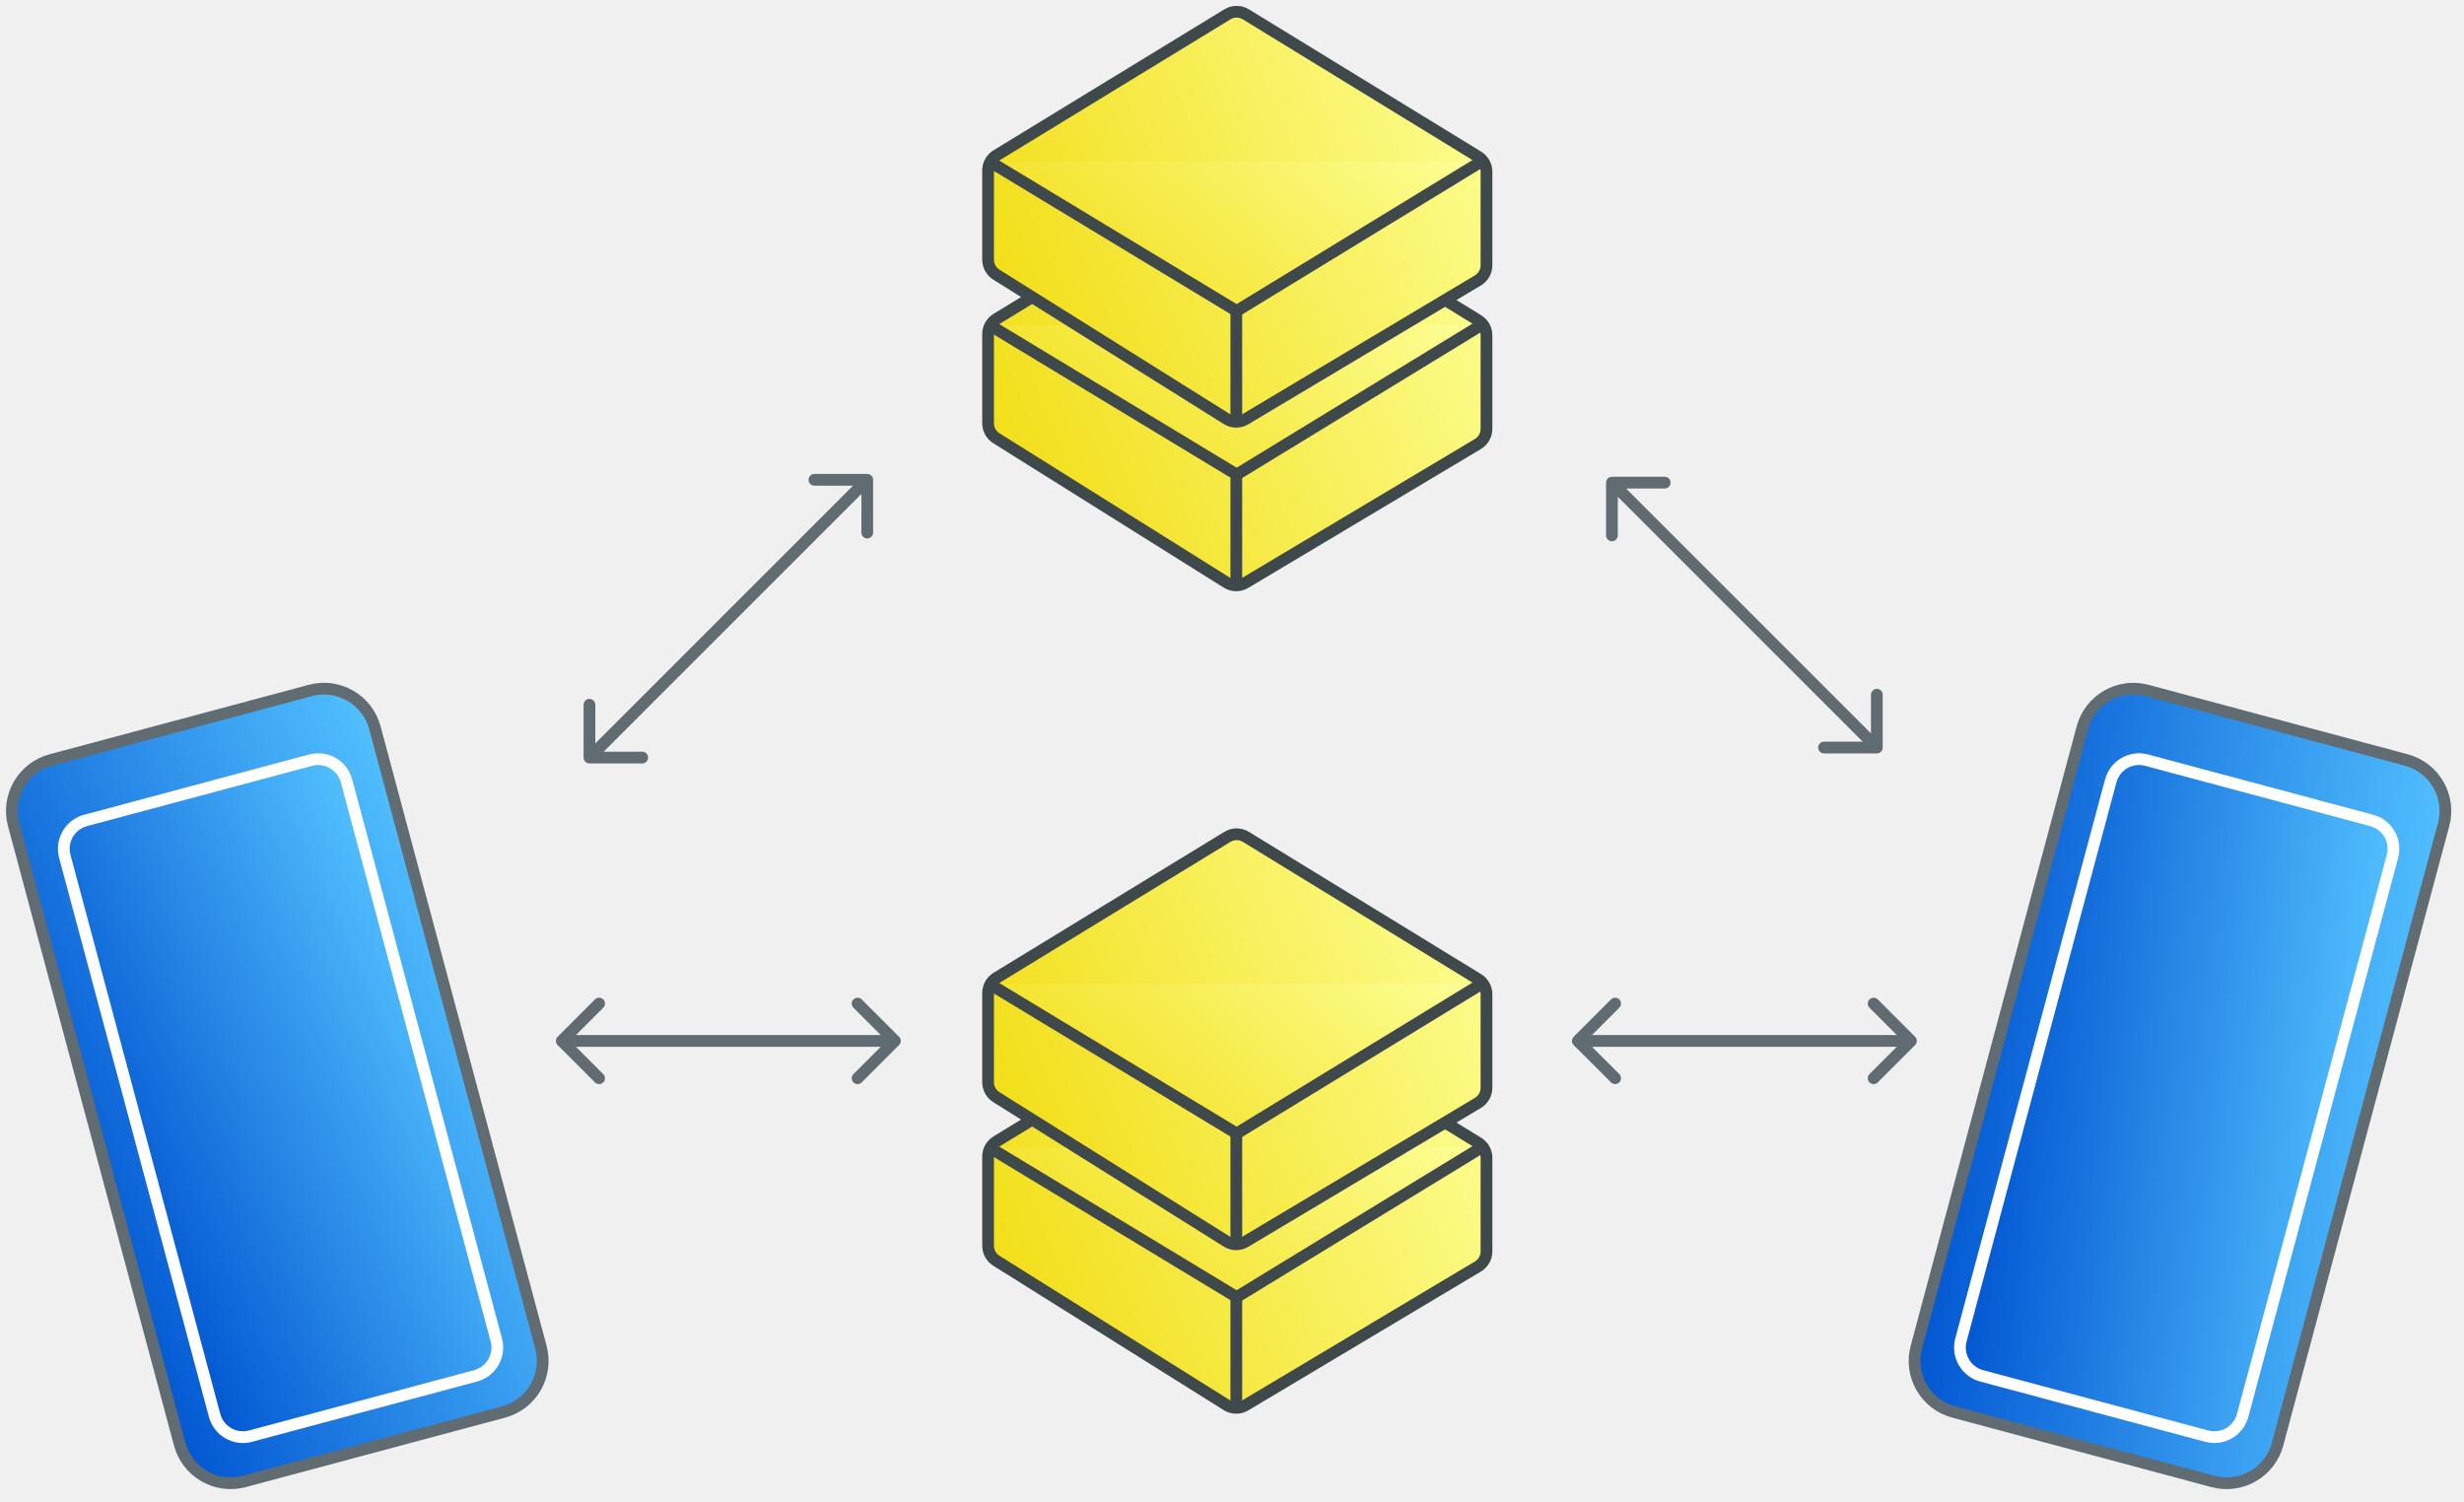
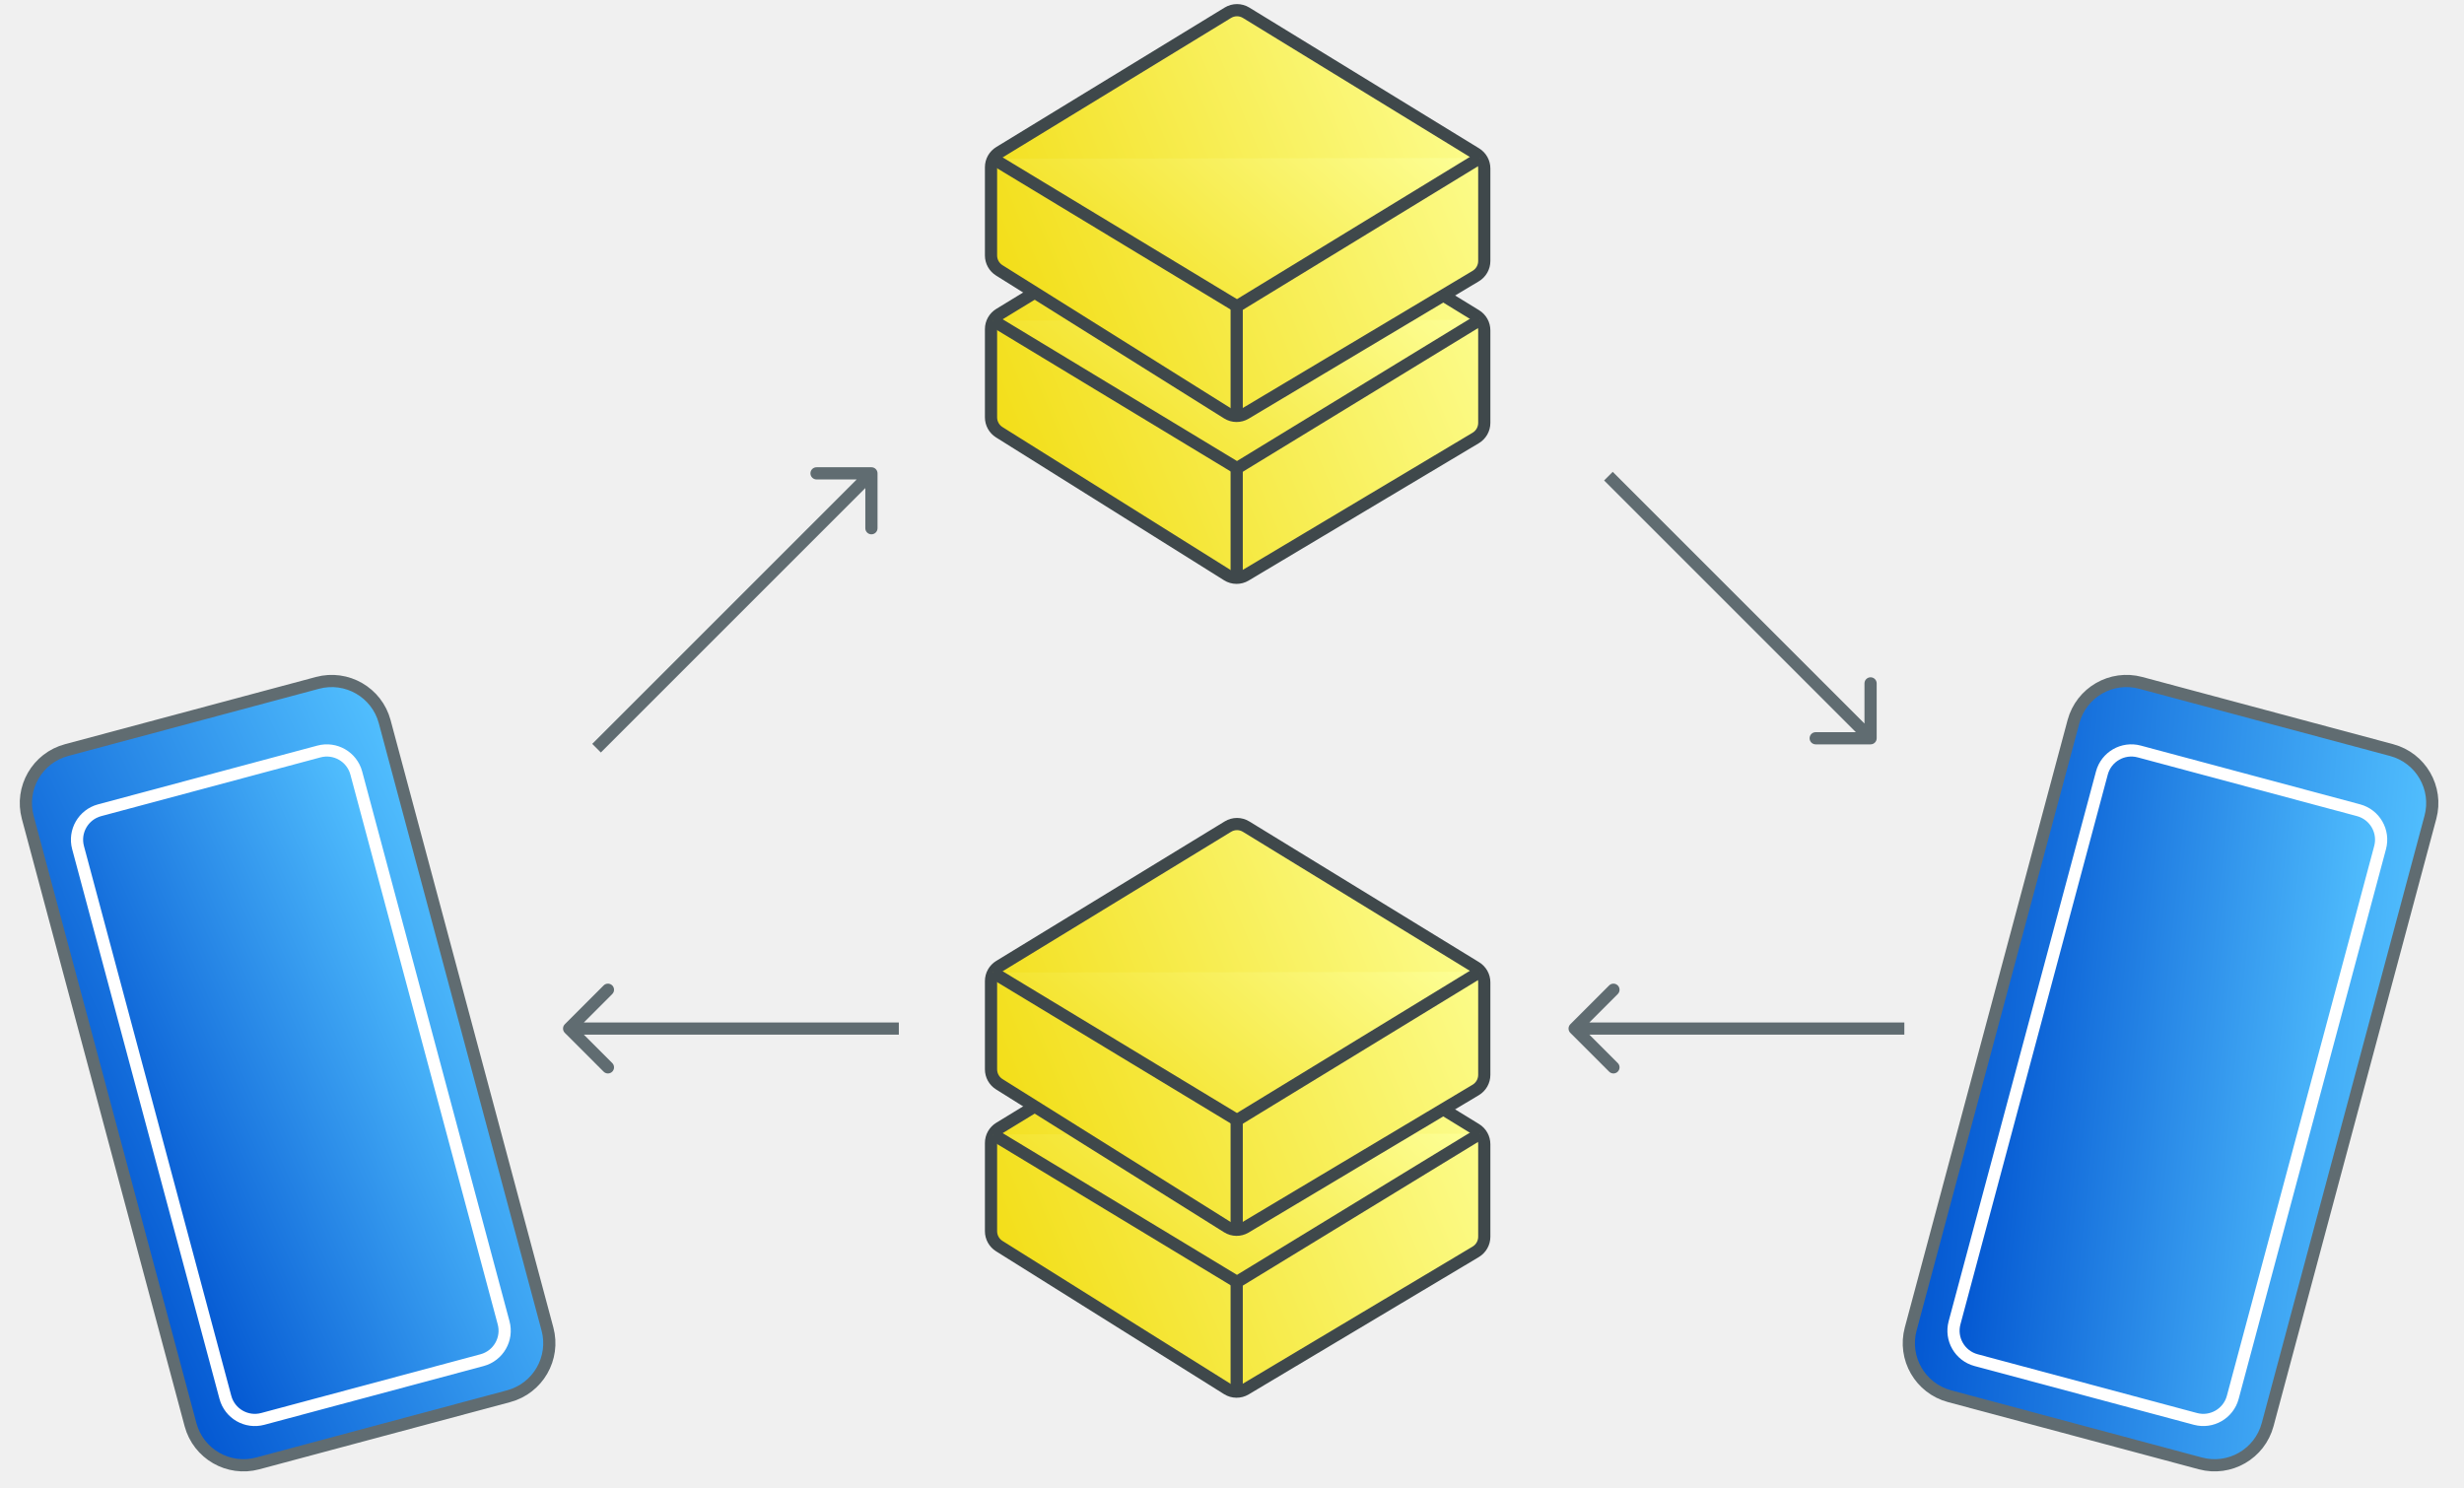
- <svg xmlns="http://www.w3.org/2000/svg" width="210" height="128" viewBox="0 0 210 128" fill="none">
-   <path d="M205.079 64.772L182.983 58.851C180.583 58.208 178.115 59.633 177.472 62.033L163.325 114.831C162.681 117.232 164.106 119.699 166.507 120.343L188.602 126.263C191.003 126.906 193.47 125.482 194.113 123.081L208.261 70.283C208.904 67.882 207.479 65.415 205.079 64.772Z" fill="url(#paint0_linear_43_171)" stroke="#606C71" />
-   <path d="M202.135 69.927L182.954 64.788C181.621 64.43 180.25 65.222 179.893 66.555L167.126 114.202C166.768 115.536 167.56 116.907 168.893 117.264L188.074 122.403C189.408 122.761 190.778 121.969 191.136 120.636L203.903 72.989C204.26 71.655 203.469 70.284 202.135 69.927Z" fill="url(#paint1_linear_43_171)" stroke="white" />
-   <path d="M26.442 58.851L4.347 64.772C1.946 65.415 0.521 67.883 1.165 70.283L15.312 123.081C15.955 125.482 18.423 126.906 20.823 126.263L42.919 120.343C45.319 119.7 46.744 117.232 46.101 114.831L31.954 62.033C31.31 59.633 28.843 58.208 26.442 58.851Z" fill="url(#paint2_linear_43_171)" stroke="#606C71" />
-   <path d="M26.471 64.788L7.29 69.927C5.957 70.284 5.165 71.655 5.523 72.989L18.289 120.636C18.647 121.969 20.018 122.761 21.351 122.403L40.532 117.264C41.865 116.907 42.657 115.536 42.3 114.202L29.533 66.555C29.175 65.222 27.805 64.43 26.471 64.788Z" fill="url(#paint3_linear_43_171)" stroke="white" />
-   <path d="M85.25 27.522L104.924 15.507C105.247 15.31 105.652 15.31 105.974 15.508C105.974 15.508 105.974 15.508 105.974 15.508L125.762 27.632L126.023 27.206L125.762 27.632C126.062 27.815 126.245 28.142 126.245 28.495V36.464C126.245 36.821 126.057 37.15 125.752 37.333L126.008 37.762L125.752 37.333L105.929 49.164C105.605 49.358 105.2 49.354 104.88 49.153L85.24 36.845C84.945 36.66 84.766 36.337 84.766 35.988V28.386C84.766 28.032 84.95 27.705 85.25 27.522Z" fill="url(#paint4_linear_43_171)" stroke="#3F484B" />
-   <path d="M104.61 15.163L84.934 27.178C84.485 27.453 84.211 27.942 84.211 28.469V36.071C84.211 36.592 84.478 37.076 84.919 37.352L104.56 49.66C105.039 49.96 105.646 49.967 106.131 49.677L125.954 37.845C126.411 37.572 126.69 37.079 126.69 36.547V28.578C126.69 28.051 126.417 27.563 125.969 27.288L106.181 15.164C105.699 14.869 105.092 14.868 104.61 15.163Z" fill="url(#paint5_linear_43_171)" stroke="#3F484B" stroke-miterlimit="10" />
-   <path d="M126.304 27.675L105.396 40.446L84.376 27.73" fill="url(#paint6_linear_43_171)" />
-   <path d="M126.304 27.675L105.396 40.446L84.376 27.73" stroke="#3F484B" stroke-miterlimit="10" />
-   <path d="M105.368 49.844V40.487" stroke="#3F484B" stroke-miterlimit="10" />
-   <path d="M85.25 13.593L104.924 1.578C105.247 1.381 105.652 1.382 105.974 1.579V1.579L125.762 13.703L126.023 13.277L125.762 13.703C126.062 13.887 126.245 14.213 126.245 14.566V22.535C126.245 22.892 126.057 23.222 125.752 23.404L126.008 23.833L125.752 23.404L105.929 35.236C105.605 35.429 105.2 35.425 104.88 35.224L85.24 22.916C84.945 22.732 84.766 22.408 84.766 22.059V14.457C84.766 14.104 84.95 13.777 85.25 13.593Z" fill="url(#paint7_linear_43_171)" stroke="#3F484B" />
-   <path d="M104.61 1.221L84.934 13.236C84.485 13.51 84.211 13.999 84.211 14.526V22.128C84.211 22.649 84.478 23.133 84.919 23.409L104.56 35.717C105.039 36.018 105.646 36.024 106.131 35.734L125.954 23.902C126.411 23.63 126.69 23.137 126.69 22.604V14.635C126.69 14.109 126.417 13.621 125.969 13.346L106.181 1.222C105.699 0.926 105.092 0.926 104.61 1.221Z" fill="url(#paint8_linear_43_171)" stroke="#3F484B" stroke-miterlimit="10" />
-   <path d="M126.304 13.732L105.396 26.503L84.376 13.788" fill="url(#paint9_linear_43_171)" />
-   <path d="M126.304 13.732L105.396 26.503L84.376 13.788" stroke="#3F484B" stroke-miterlimit="10" />
-   <path d="M105.368 35.902V26.545" stroke="#3F484B" stroke-miterlimit="10" />
-   <path d="M85.25 97.626V97.626L104.924 85.61C105.247 85.413 105.652 85.414 105.974 85.611L125.762 97.736L126.023 97.309L125.762 97.736C126.062 97.919 126.245 98.246 126.245 98.598V106.567C126.245 106.924 126.057 107.254 125.752 107.436L126.008 107.865L125.752 107.436L105.929 119.268C105.605 119.461 105.2 119.457 104.88 119.256L85.24 106.949C84.945 106.764 84.766 106.44 84.766 106.091V98.489C84.766 98.136 84.95 97.809 85.25 97.626Z" fill="url(#paint10_linear_43_171)" stroke="#3F484B" />
-   <path d="M104.61 85.267L84.934 97.282C84.485 97.556 84.211 98.045 84.211 98.572V106.174C84.211 106.695 84.478 107.179 84.919 107.455L104.56 119.763C105.039 120.063 105.646 120.07 106.131 119.78L125.954 107.948C126.411 107.676 126.69 107.183 126.69 106.65V98.681C126.69 98.155 126.417 97.666 125.969 97.392L106.181 85.268C105.699 84.972 105.092 84.972 104.61 85.267Z" fill="url(#paint11_linear_43_171)" stroke="#3F484B" stroke-miterlimit="10" />
-   <path d="M126.304 97.778L105.396 110.549L84.376 97.834" fill="url(#paint12_linear_43_171)" />
-   <path d="M126.304 97.778L105.396 110.549L84.376 97.834" stroke="#3F484B" stroke-miterlimit="10" />
-   <path d="M105.368 119.948V110.591" stroke="#3F484B" stroke-miterlimit="10" />
-   <path d="M85.25 83.697L104.924 71.682C105.247 71.485 105.652 71.485 105.974 71.682V71.683L125.762 83.807L126.023 83.38L125.762 83.807C126.062 83.99 126.245 84.317 126.245 84.67V92.638C126.245 92.995 126.057 93.325 125.752 93.507L126.008 93.937L125.752 93.507L105.929 105.339C105.605 105.533 105.2 105.528 104.88 105.328L85.24 93.02C84.945 92.835 84.766 92.511 84.766 92.162V84.561C84.766 84.207 84.95 83.88 85.25 83.697Z" fill="url(#paint13_linear_43_171)" stroke="#3F484B" />
-   <path d="M104.61 71.324L84.934 83.339C84.485 83.614 84.211 84.103 84.211 84.63V92.232C84.211 92.753 84.478 93.237 84.919 93.513L104.56 105.821C105.039 106.121 105.646 106.128 106.131 105.838L125.954 94.006C126.411 93.734 126.69 93.24 126.69 92.708V84.739C126.69 84.213 126.417 83.724 125.969 83.45L106.181 71.325C105.699 71.03 105.092 71.029 104.61 71.324Z" fill="url(#paint14_linear_43_171)" stroke="#3F484B" stroke-miterlimit="10" />
-   <path d="M126.304 83.836L105.396 96.607L84.376 83.891" fill="url(#paint15_linear_43_171)" />
-   <path d="M126.304 83.836L105.396 96.607L84.376 83.891" stroke="#3F484B" stroke-miterlimit="10" />
-   <path d="M105.368 106.005V96.648" stroke="#3F484B" stroke-miterlimit="10" />
-   <path d="M47.524 88.363C47.329 88.559 47.329 88.875 47.524 89.07L50.706 92.252C50.901 92.448 51.218 92.448 51.413 92.252C51.609 92.057 51.609 91.741 51.413 91.545L48.585 88.717L51.413 85.888C51.609 85.693 51.609 85.377 51.413 85.181C51.218 84.986 50.901 84.986 50.706 85.181L47.524 88.363ZM76.626 89.07C76.821 88.875 76.821 88.559 76.626 88.363L73.444 85.181C73.248 84.986 72.932 84.986 72.737 85.181C72.541 85.377 72.541 85.693 72.737 85.888L75.565 88.717L72.737 91.545C72.541 91.741 72.541 92.057 72.737 92.252C72.932 92.448 73.248 92.448 73.444 92.252L76.626 89.07ZM47.878 89.217H76.272V88.217H47.878V89.217Z" fill="#606C71" />
-   <path d="M134.119 88.363C133.924 88.559 133.924 88.875 134.119 89.07L137.301 92.252C137.496 92.448 137.813 92.448 138.008 92.252C138.204 92.057 138.204 91.741 138.008 91.545L135.18 88.717L138.008 85.888C138.204 85.693 138.204 85.377 138.008 85.181C137.813 84.986 137.496 84.986 137.301 85.181L134.119 88.363ZM163.221 89.07C163.416 88.875 163.416 88.559 163.221 88.363L160.039 85.181C159.843 84.986 159.527 84.986 159.332 85.181C159.136 85.377 159.136 85.693 159.332 85.888L162.16 88.717L159.332 91.545C159.136 91.741 159.136 92.057 159.332 92.252C159.527 92.448 159.843 92.448 160.039 92.252L163.221 89.07ZM134.473 89.217H162.867V88.217H134.473V89.217Z" fill="#606C71" />
-   <path d="M49.738 64.567C49.738 64.844 49.962 65.068 50.238 65.067L54.738 65.068C55.014 65.068 55.238 64.844 55.238 64.567C55.238 64.291 55.014 64.067 54.738 64.067L50.738 64.068V60.068C50.738 59.791 50.514 59.568 50.238 59.568C49.962 59.568 49.738 59.791 49.738 60.068V64.567ZM74.412 40.894C74.412 40.617 74.188 40.394 73.912 40.394H69.412C69.136 40.394 68.912 40.617 68.912 40.894C68.912 41.17 69.136 41.394 69.412 41.394H73.412V45.394C73.412 45.67 73.636 45.894 73.912 45.894C74.188 45.894 74.412 45.67 74.412 45.394V40.894ZM50.591 64.921L74.265 41.247L73.558 40.54L49.884 64.214L50.591 64.921Z" fill="#606C71" />
-   <path d="M137.38 40.635C137.104 40.635 136.88 40.859 136.88 41.135V45.635C136.88 45.911 137.104 46.135 137.38 46.135C137.656 46.135 137.88 45.911 137.88 45.635V41.635H141.88C142.156 41.635 142.38 41.411 142.38 41.135C142.38 40.859 142.156 40.635 141.88 40.635H137.38ZM159.958 64.213C160.234 64.213 160.458 63.989 160.458 63.713V59.213C160.458 58.937 160.234 58.713 159.958 58.713C159.682 58.713 159.458 58.937 159.458 59.213V63.213H155.458C155.182 63.213 154.958 63.437 154.958 63.713C154.958 63.989 155.182 64.213 155.458 64.213H159.958ZM137.026 41.488L159.604 64.066L160.311 63.359L137.734 40.781L137.026 41.488Z" fill="#606C71" />
+ <svg xmlns="http://www.w3.org/2000/svg" width="202" height="122" viewBox="0 0 202 122" fill="none">
+   <rect x="171.148" y="54.826" width="30.295" height="60.553" rx="4.5" transform="rotate(15 171.148 54.8262)" fill="url(#paint0_linear_621_8180)" stroke="#606C71" />
+   <rect x="172.96" y="60.97" width="23.614" height="51.668" rx="2.5" transform="rotate(15 172.96 60.9698)" fill="url(#paint1_linear_621_8180)" stroke="white" />
+   <rect x="1.11" y="62.668" width="30.295" height="60.553" rx="4.5" transform="rotate(-15 1.11042 62.668)" fill="url(#paint2_linear_621_8180)" stroke="#606C71" />
+   <rect x="5.752" y="67.083" width="23.614" height="51.668" rx="2.5" transform="rotate(-15 5.75153 67.083)" fill="url(#paint3_linear_621_8180)" stroke="white" />
+   <path d="M82.246 26.104L82.246 26.104L100.975 14.666C100.975 14.666 100.975 14.666 100.975 14.666C101.275 14.483 101.65 14.484 101.949 14.667C101.949 14.667 101.949 14.667 101.949 14.667L120.786 26.208L121.048 25.782L120.786 26.208C121.064 26.379 121.234 26.682 121.234 27.009V34.595C121.234 34.926 121.06 35.233 120.777 35.402L121.011 35.793L120.777 35.402L101.907 46.665C101.606 46.844 101.23 46.84 100.933 46.654L82.237 34.938C81.963 34.767 81.797 34.466 81.797 34.142V26.905C81.797 26.578 81.967 26.274 82.246 26.104Z" fill="url(#paint4_linear_621_8180)" stroke="#3F484B" />
+   <path d="M100.662 14.319L81.933 25.756C81.505 26.017 81.244 26.483 81.244 26.985V34.221C81.244 34.717 81.499 35.178 81.919 35.441L100.615 47.157C101.071 47.443 101.649 47.449 102.111 47.173L120.981 35.91C121.415 35.651 121.682 35.181 121.682 34.674V27.088C121.682 26.587 121.422 26.122 120.995 25.861L102.158 14.32C101.699 14.038 101.122 14.038 100.662 14.319Z" fill="url(#paint5_linear_621_8180)" stroke="#3F484B" stroke-miterlimit="10" />
+   <path d="M121.314 26.229L101.41 38.386L81.402 26.281" fill="url(#paint6_linear_621_8180)" />
+   <path d="M121.314 26.229L101.41 38.386L81.402 26.281" stroke="#3F484B" stroke-miterlimit="10" />
+   <path d="M101.384 47.333V38.426" stroke="#3F484B" stroke-miterlimit="10" />
+   <path d="M82.246 12.844L82.246 12.844L100.975 1.406C100.975 1.406 100.975 1.406 100.975 1.406C101.274 1.224 101.65 1.224 101.949 1.407C101.949 1.407 101.949 1.407 101.949 1.407L120.786 12.949L121.043 12.53L120.786 12.949C121.064 13.119 121.234 13.422 121.234 13.749V21.335C121.234 21.667 121.06 21.973 120.777 22.142L121.011 22.534L120.777 22.142L101.907 33.405C101.606 33.585 101.23 33.581 100.933 33.395L82.237 21.678C81.963 21.507 81.797 21.206 81.797 20.882V13.646C81.797 13.318 81.967 13.014 82.246 12.844Z" fill="url(#paint7_linear_621_8180)" stroke="#3F484B" />
+   <path d="M100.662 1.045L81.933 12.483C81.505 12.744 81.244 13.209 81.244 13.711V20.948C81.244 21.444 81.499 21.904 81.919 22.167L100.615 33.884C101.071 34.169 101.649 34.176 102.111 33.9L120.981 22.637C121.415 22.377 121.682 21.908 121.682 21.401V13.815C121.682 13.314 121.422 12.849 120.995 12.588L102.158 1.046C101.699 0.765 101.122 0.765 100.662 1.045Z" fill="url(#paint8_linear_621_8180)" stroke="#3F484B" stroke-miterlimit="10" />
+   <path d="M121.314 12.955L101.41 25.112L81.402 13.008" fill="url(#paint9_linear_621_8180)" />
+   <path d="M121.314 12.955L101.41 25.112L81.402 13.008" stroke="#3F484B" stroke-miterlimit="10" />
+   <path d="M101.384 34.06V25.152" stroke="#3F484B" stroke-miterlimit="10" />
+   <path d="M82.246 92.835L82.246 92.835L100.975 81.398C100.975 81.398 100.975 81.398 100.975 81.398C101.275 81.215 101.65 81.215 101.949 81.398C101.949 81.398 101.949 81.398 101.949 81.398L120.786 92.94L121.048 92.513L120.786 92.94C121.064 93.11 121.234 93.413 121.234 93.741V101.327C121.234 101.658 121.06 101.964 120.777 102.133L121.011 102.525L120.777 102.133L101.907 113.396C101.606 113.576 101.23 113.572 100.933 113.386L82.237 101.669C81.963 101.498 81.797 101.197 81.797 100.873V93.637C81.797 93.309 81.967 93.005 82.246 92.835Z" fill="url(#paint10_linear_621_8180)" stroke="#3F484B" />
+   <path d="M100.662 81.05L81.933 92.488C81.505 92.749 81.244 93.214 81.244 93.716V100.953C81.244 101.448 81.499 101.909 81.919 102.172L100.615 113.889C101.071 114.174 101.649 114.181 102.111 113.905L120.981 102.642C121.415 102.382 121.682 101.913 121.682 101.406V93.82C121.682 93.319 121.422 92.854 120.995 92.593L102.158 81.051C101.699 80.77 101.122 80.769 100.662 81.05Z" fill="url(#paint11_linear_621_8180)" stroke="#3F484B" stroke-miterlimit="10" />
+   <path d="M121.314 92.96L101.411 105.117L81.402 93.013" fill="url(#paint12_linear_621_8180)" />
+   <path d="M121.314 92.96L101.411 105.117L81.402 93.013" stroke="#3F484B" stroke-miterlimit="10" />
+   <path d="M101.384 114.065V105.157" stroke="#3F484B" stroke-miterlimit="10" />
+   <path d="M82.246 79.575L82.246 79.575L100.976 68.138C100.976 68.138 100.976 68.138 100.976 68.138C101.275 67.955 101.651 67.955 101.95 68.138C101.95 68.138 101.95 68.138 101.95 68.138L120.787 79.68L121.043 79.261L120.787 79.68C121.065 79.85 121.234 80.154 121.234 80.481V88.067C121.234 88.398 121.061 88.704 120.777 88.873L121.011 89.265L120.777 88.873L101.907 100.136C101.606 100.316 101.23 100.312 100.933 100.126L82.237 88.41C81.964 88.238 81.797 87.938 81.797 87.614V80.377C81.797 80.049 81.968 79.746 82.246 79.575Z" fill="url(#paint13_linear_621_8180)" stroke="#3F484B" />
+   <path d="M100.662 67.778L81.933 79.215C81.505 79.476 81.244 79.942 81.244 80.444V87.68C81.244 88.176 81.499 88.637 81.919 88.9L100.615 100.616C101.071 100.902 101.649 100.908 102.111 100.632L120.981 89.369C121.415 89.11 121.682 88.64 121.682 88.133V80.547C121.682 80.046 121.422 79.582 120.995 79.32L102.158 67.779C101.699 67.497 101.122 67.497 100.662 67.778Z" fill="url(#paint14_linear_621_8180)" stroke="#3F484B" stroke-miterlimit="10" />
+   <path d="M121.314 79.688L101.411 91.845L81.402 79.74" fill="url(#paint15_linear_621_8180)" />
+   <path d="M121.314 79.688L101.411 91.845L81.402 79.74" stroke="#3F484B" stroke-miterlimit="10" />
+   <path d="M101.384 100.792V91.885" stroke="#3F484B" stroke-miterlimit="10" />
+   <path d="M46.304 83.982C46.109 84.178 46.109 84.494 46.304 84.689L49.486 87.871C49.681 88.067 49.998 88.067 50.193 87.871C50.388 87.676 50.388 87.36 50.193 87.164L47.365 84.336L50.193 81.507C50.388 81.312 50.388 80.996 50.193 80.8C49.998 80.605 49.681 80.605 49.486 80.8L46.304 83.982ZM46.657 84.836L73.687 84.836L73.687 83.836L46.657 83.836L46.657 84.836Z" fill="#606C71" />
+   <path d="M128.736 83.982C128.541 84.178 128.541 84.494 128.736 84.689L131.918 87.871C132.114 88.067 132.43 88.067 132.625 87.871C132.821 87.676 132.821 87.36 132.625 87.164L129.797 84.336L132.625 81.507C132.821 81.312 132.821 80.996 132.625 80.8C132.43 80.605 132.114 80.605 131.918 80.8L128.736 83.982ZM129.09 84.836L156.119 84.836L156.119 83.836L129.09 83.836L129.09 84.836Z" fill="#606C71" />
+   <path d="M71.94 38.812C71.94 38.535 71.716 38.312 71.44 38.312L66.94 38.312C66.664 38.312 66.44 38.535 66.44 38.812C66.44 39.088 66.664 39.312 66.94 39.312H70.94V43.312C70.94 43.588 71.164 43.812 71.44 43.812C71.716 43.812 71.94 43.588 71.94 43.312V38.812ZM49.258 61.701L71.794 39.165L71.087 38.458L48.551 60.994L49.258 61.701Z" fill="#606C71" />
+   <path d="M153.351 61.034C153.627 61.034 153.851 60.81 153.851 60.534L153.851 56.034C153.851 55.758 153.627 55.534 153.351 55.534C153.075 55.534 152.851 55.758 152.851 56.034V60.034H148.851C148.575 60.034 148.351 60.258 148.351 60.534C148.351 60.81 148.575 61.034 148.851 61.034H153.351ZM131.505 39.395L152.997 60.887L153.704 60.18L132.212 38.688L131.505 39.395Z" fill="#606C71" />
  <defs>
-     <linearGradient id="paint0_linear_43_171" x1="209.741" y1="65.387" x2="166.592" y2="61.493" gradientUnits="userSpaceOnUse">
+     <linearGradient id="paint0_linear_621_8180" x1="201.629" y1="54.214" x2="160.994" y2="61.265" gradientUnits="userSpaceOnUse">
      <stop stop-color="#53C1FF" />
      <stop offset="1" stop-color="#0053D0" />
    </linearGradient>
-     <linearGradient id="paint1_linear_43_171" x1="204.966" y1="70.052" x2="170.995" y2="66.519" gradientUnits="userSpaceOnUse">
+     <linearGradient id="paint1_linear_621_8180" x1="196.859" y1="60.357" x2="164.752" y2="65.478" gradientUnits="userSpaceOnUse">
      <stop stop-color="#53C1FF" />
      <stop offset="1" stop-color="#0053D0" />
    </linearGradient>
-     <linearGradient id="paint2_linear_43_171" x1="30.605" y1="57.37" x2="-8.711" y2="75.573" gradientUnits="userSpaceOnUse">
+     <linearGradient id="paint2_linear_621_8180" x1="31.333" y1="62.314" x2="-9.303" y2="69.366" gradientUnits="userSpaceOnUse">
      <stop stop-color="#53C1FF" />
      <stop offset="1" stop-color="#0053D0" />
    </linearGradient>
-     <linearGradient id="paint3_linear_43_171" x1="28.801" y1="63.797" x2="-2.385" y2="77.723" gradientUnits="userSpaceOnUse">
+     <linearGradient id="paint3_linear_621_8180" x1="29.391" y1="66.73" x2="-2.715" y2="71.85" gradientUnits="userSpaceOnUse">
      <stop stop-color="#53C1FF" />
      <stop offset="1" stop-color="#0053D0" />
    </linearGradient>
-     <linearGradient id="paint4_linear_43_171" x1="126.12" y1="14.859" x2="77.644" y2="34.97" gradientUnits="userSpaceOnUse">
+     <linearGradient id="paint4_linear_621_8180" x1="121.14" y1="14.029" x2="74.993" y2="33.173" gradientUnits="userSpaceOnUse">
      <stop stop-color="#FDFF97" />
      <stop offset="1" stop-color="#F1DA09" />
    </linearGradient>
-     <linearGradient id="paint5_linear_43_171" x1="126.066" y1="14.942" x2="77.589" y2="35.053" gradientUnits="userSpaceOnUse">
+     <linearGradient id="paint5_linear_621_8180" x1="121.087" y1="14.108" x2="74.941" y2="33.252" gradientUnits="userSpaceOnUse">
      <stop stop-color="#FDFF97" />
      <stop offset="1" stop-color="#F1DA09" />
    </linearGradient>
-     <linearGradient id="paint6_linear_43_171" x1="125.688" y1="27.675" x2="100.823" y2="55.535" gradientUnits="userSpaceOnUse">
+     <linearGradient id="paint6_linear_621_8180" x1="120.727" y1="26.229" x2="97.058" y2="52.749" gradientUnits="userSpaceOnUse">
      <stop stop-color="#FDFF97" />
      <stop offset="1" stop-color="#F1DA09" />
    </linearGradient>
-     <linearGradient id="paint7_linear_43_171" x1="126.12" y1="0.931" x2="77.644" y2="21.041" gradientUnits="userSpaceOnUse">
+     <linearGradient id="paint7_linear_621_8180" x1="121.139" y1="0.77" x2="74.993" y2="19.913" gradientUnits="userSpaceOnUse">
      <stop stop-color="#FDFF97" />
      <stop offset="1" stop-color="#F1DA09" />
    </linearGradient>
-     <linearGradient id="paint8_linear_43_171" x1="126.066" y1="1" x2="77.589" y2="21.11" gradientUnits="userSpaceOnUse">
+     <linearGradient id="paint8_linear_621_8180" x1="121.087" y1="0.835" x2="74.941" y2="19.979" gradientUnits="userSpaceOnUse">
      <stop stop-color="#FDFF97" />
      <stop offset="1" stop-color="#F1DA09" />
    </linearGradient>
-     <linearGradient id="paint9_linear_43_171" x1="125.688" y1="13.732" x2="100.823" y2="41.593" gradientUnits="userSpaceOnUse">
+     <linearGradient id="paint9_linear_621_8180" x1="120.727" y1="12.955" x2="97.058" y2="39.476" gradientUnits="userSpaceOnUse">
      <stop stop-color="#FDFF97" />
      <stop offset="1" stop-color="#F1DA09" />
    </linearGradient>
-     <linearGradient id="paint10_linear_43_171" x1="126.12" y1="84.963" x2="77.644" y2="105.073" gradientUnits="userSpaceOnUse">
+     <linearGradient id="paint10_linear_621_8180" x1="121.14" y1="80.761" x2="74.993" y2="99.904" gradientUnits="userSpaceOnUse">
      <stop stop-color="#FDFF97" />
      <stop offset="1" stop-color="#F1DA09" />
    </linearGradient>
-     <linearGradient id="paint11_linear_43_171" x1="126.066" y1="85.046" x2="77.589" y2="105.156" gradientUnits="userSpaceOnUse">
+     <linearGradient id="paint11_linear_621_8180" x1="121.087" y1="80.84" x2="74.941" y2="99.984" gradientUnits="userSpaceOnUse">
      <stop stop-color="#FDFF97" />
      <stop offset="1" stop-color="#F1DA09" />
    </linearGradient>
-     <linearGradient id="paint12_linear_43_171" x1="125.688" y1="97.778" x2="100.823" y2="125.638" gradientUnits="userSpaceOnUse">
+     <linearGradient id="paint12_linear_621_8180" x1="120.727" y1="92.96" x2="97.058" y2="119.481" gradientUnits="userSpaceOnUse">
      <stop stop-color="#FDFF97" />
      <stop offset="1" stop-color="#F1DA09" />
    </linearGradient>
-     <linearGradient id="paint13_linear_43_171" x1="126.12" y1="71.034" x2="77.644" y2="91.145" gradientUnits="userSpaceOnUse">
+     <linearGradient id="paint13_linear_621_8180" x1="121.14" y1="67.501" x2="74.993" y2="86.645" gradientUnits="userSpaceOnUse">
      <stop stop-color="#FDFF97" />
      <stop offset="1" stop-color="#F1DA09" />
    </linearGradient>
-     <linearGradient id="paint14_linear_43_171" x1="126.066" y1="71.103" x2="77.589" y2="91.214" gradientUnits="userSpaceOnUse">
+     <linearGradient id="paint14_linear_621_8180" x1="121.087" y1="67.567" x2="74.941" y2="86.711" gradientUnits="userSpaceOnUse">
      <stop stop-color="#FDFF97" />
      <stop offset="1" stop-color="#F1DA09" />
    </linearGradient>
-     <linearGradient id="paint15_linear_43_171" x1="125.688" y1="83.836" x2="100.823" y2="111.696" gradientUnits="userSpaceOnUse">
+     <linearGradient id="paint15_linear_621_8180" x1="120.727" y1="79.688" x2="97.058" y2="106.209" gradientUnits="userSpaceOnUse">
      <stop stop-color="#FDFF97" />
      <stop offset="1" stop-color="#F1DA09" />
    </linearGradient>
  </defs>
</svg>
